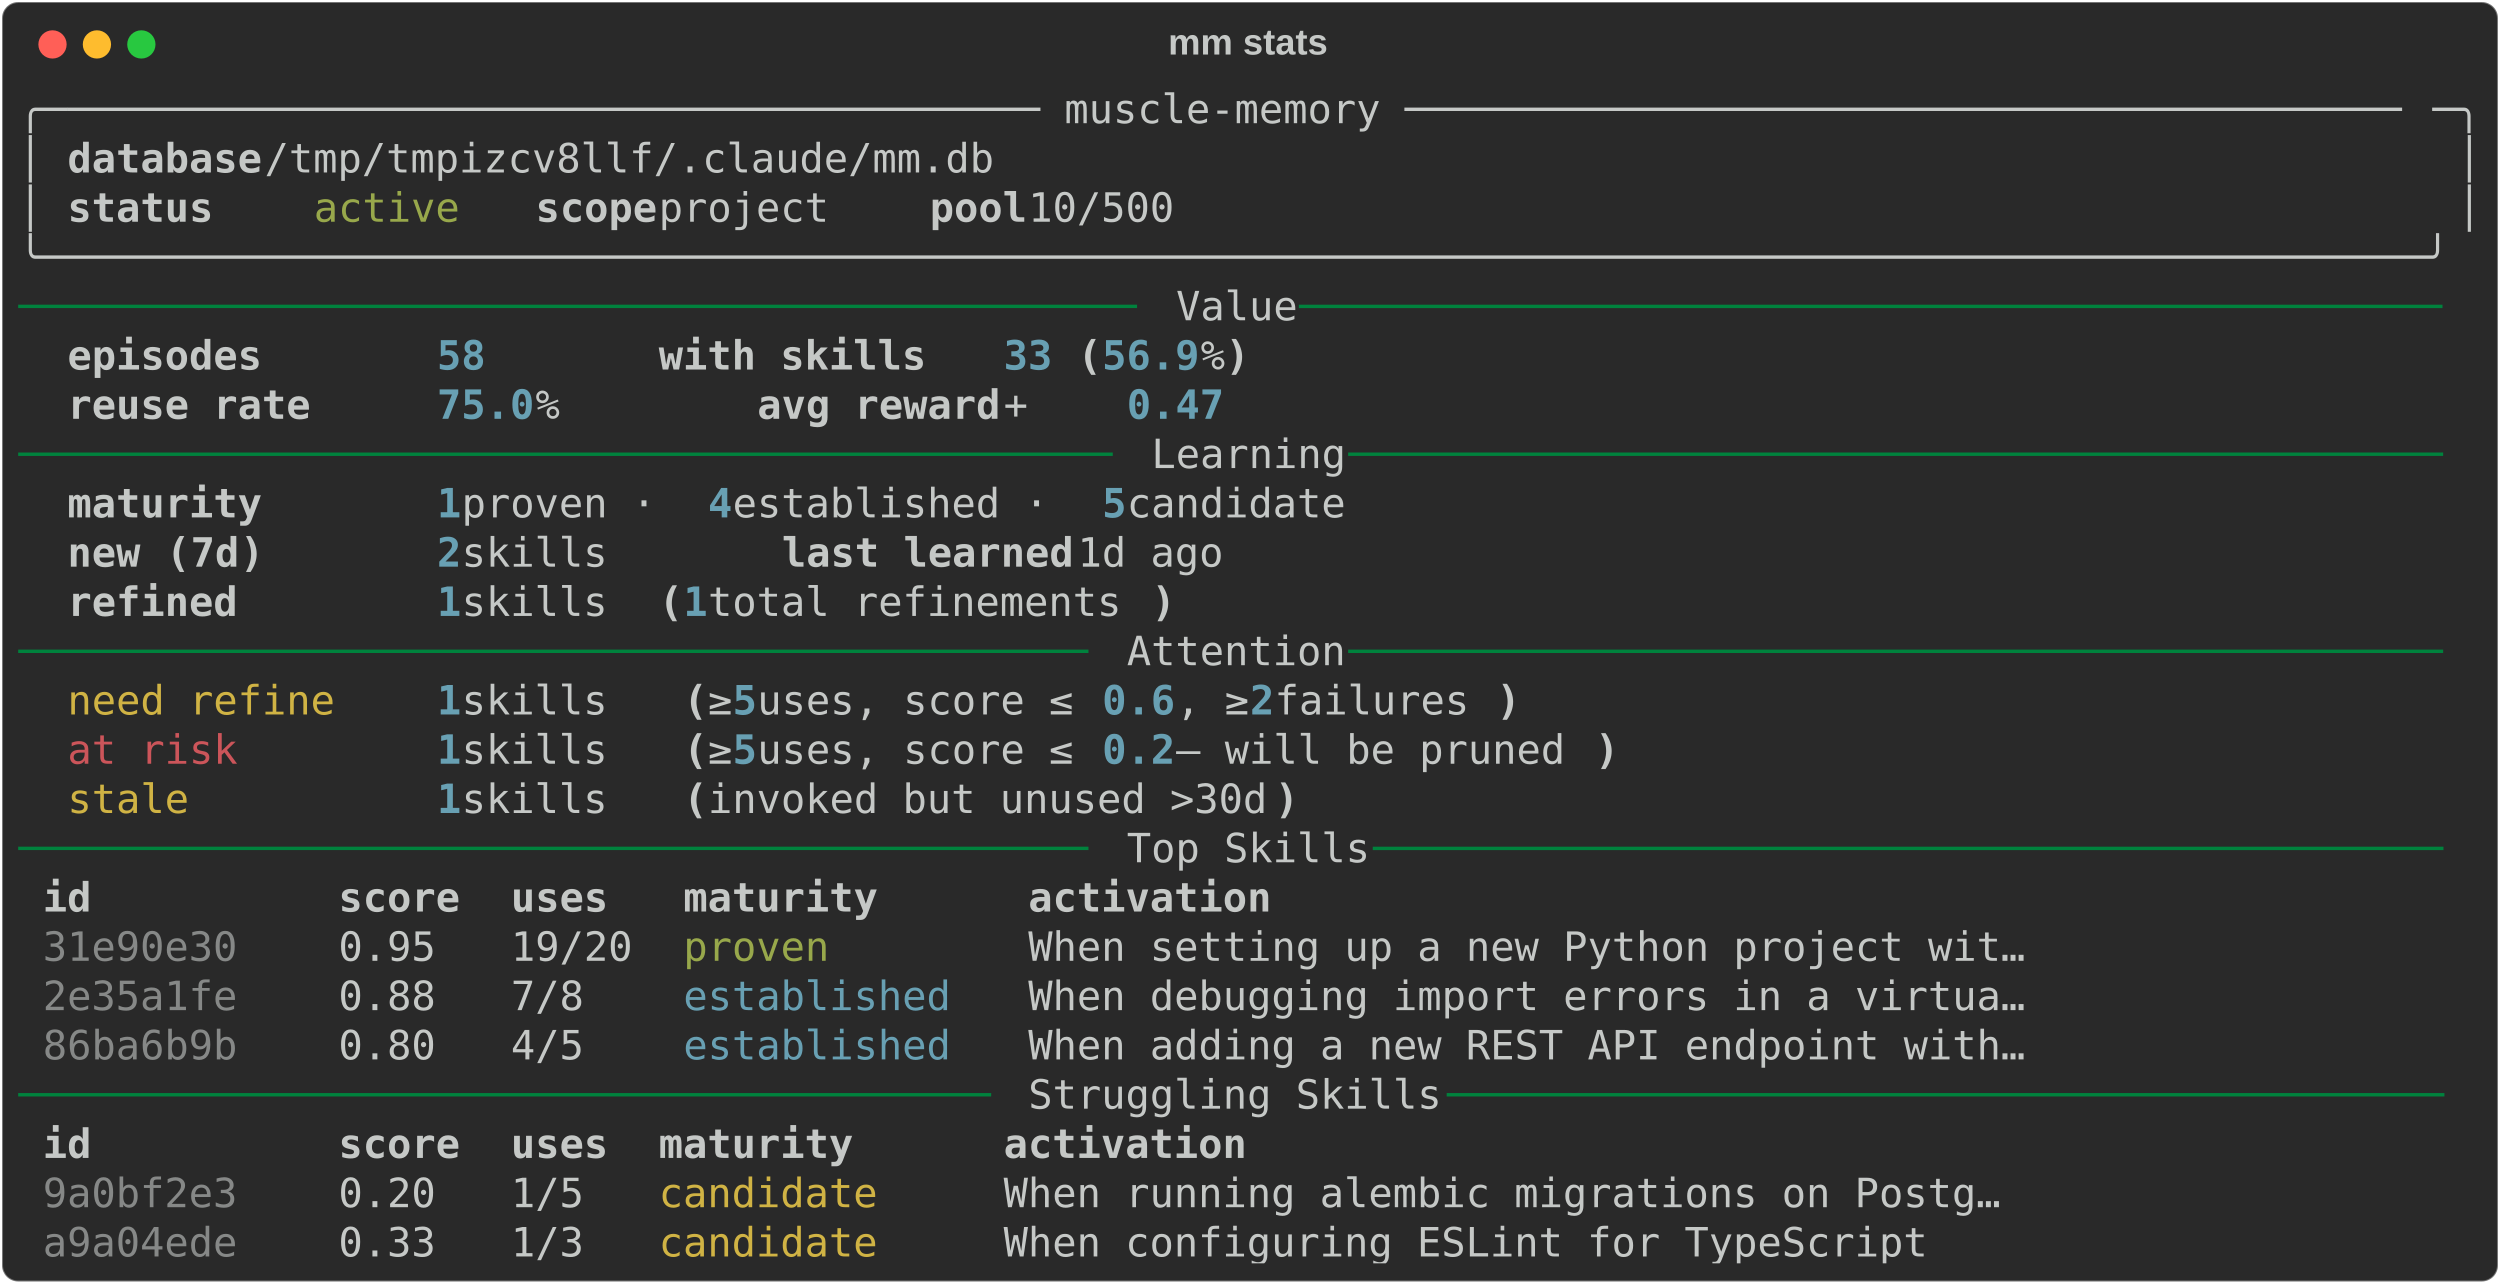
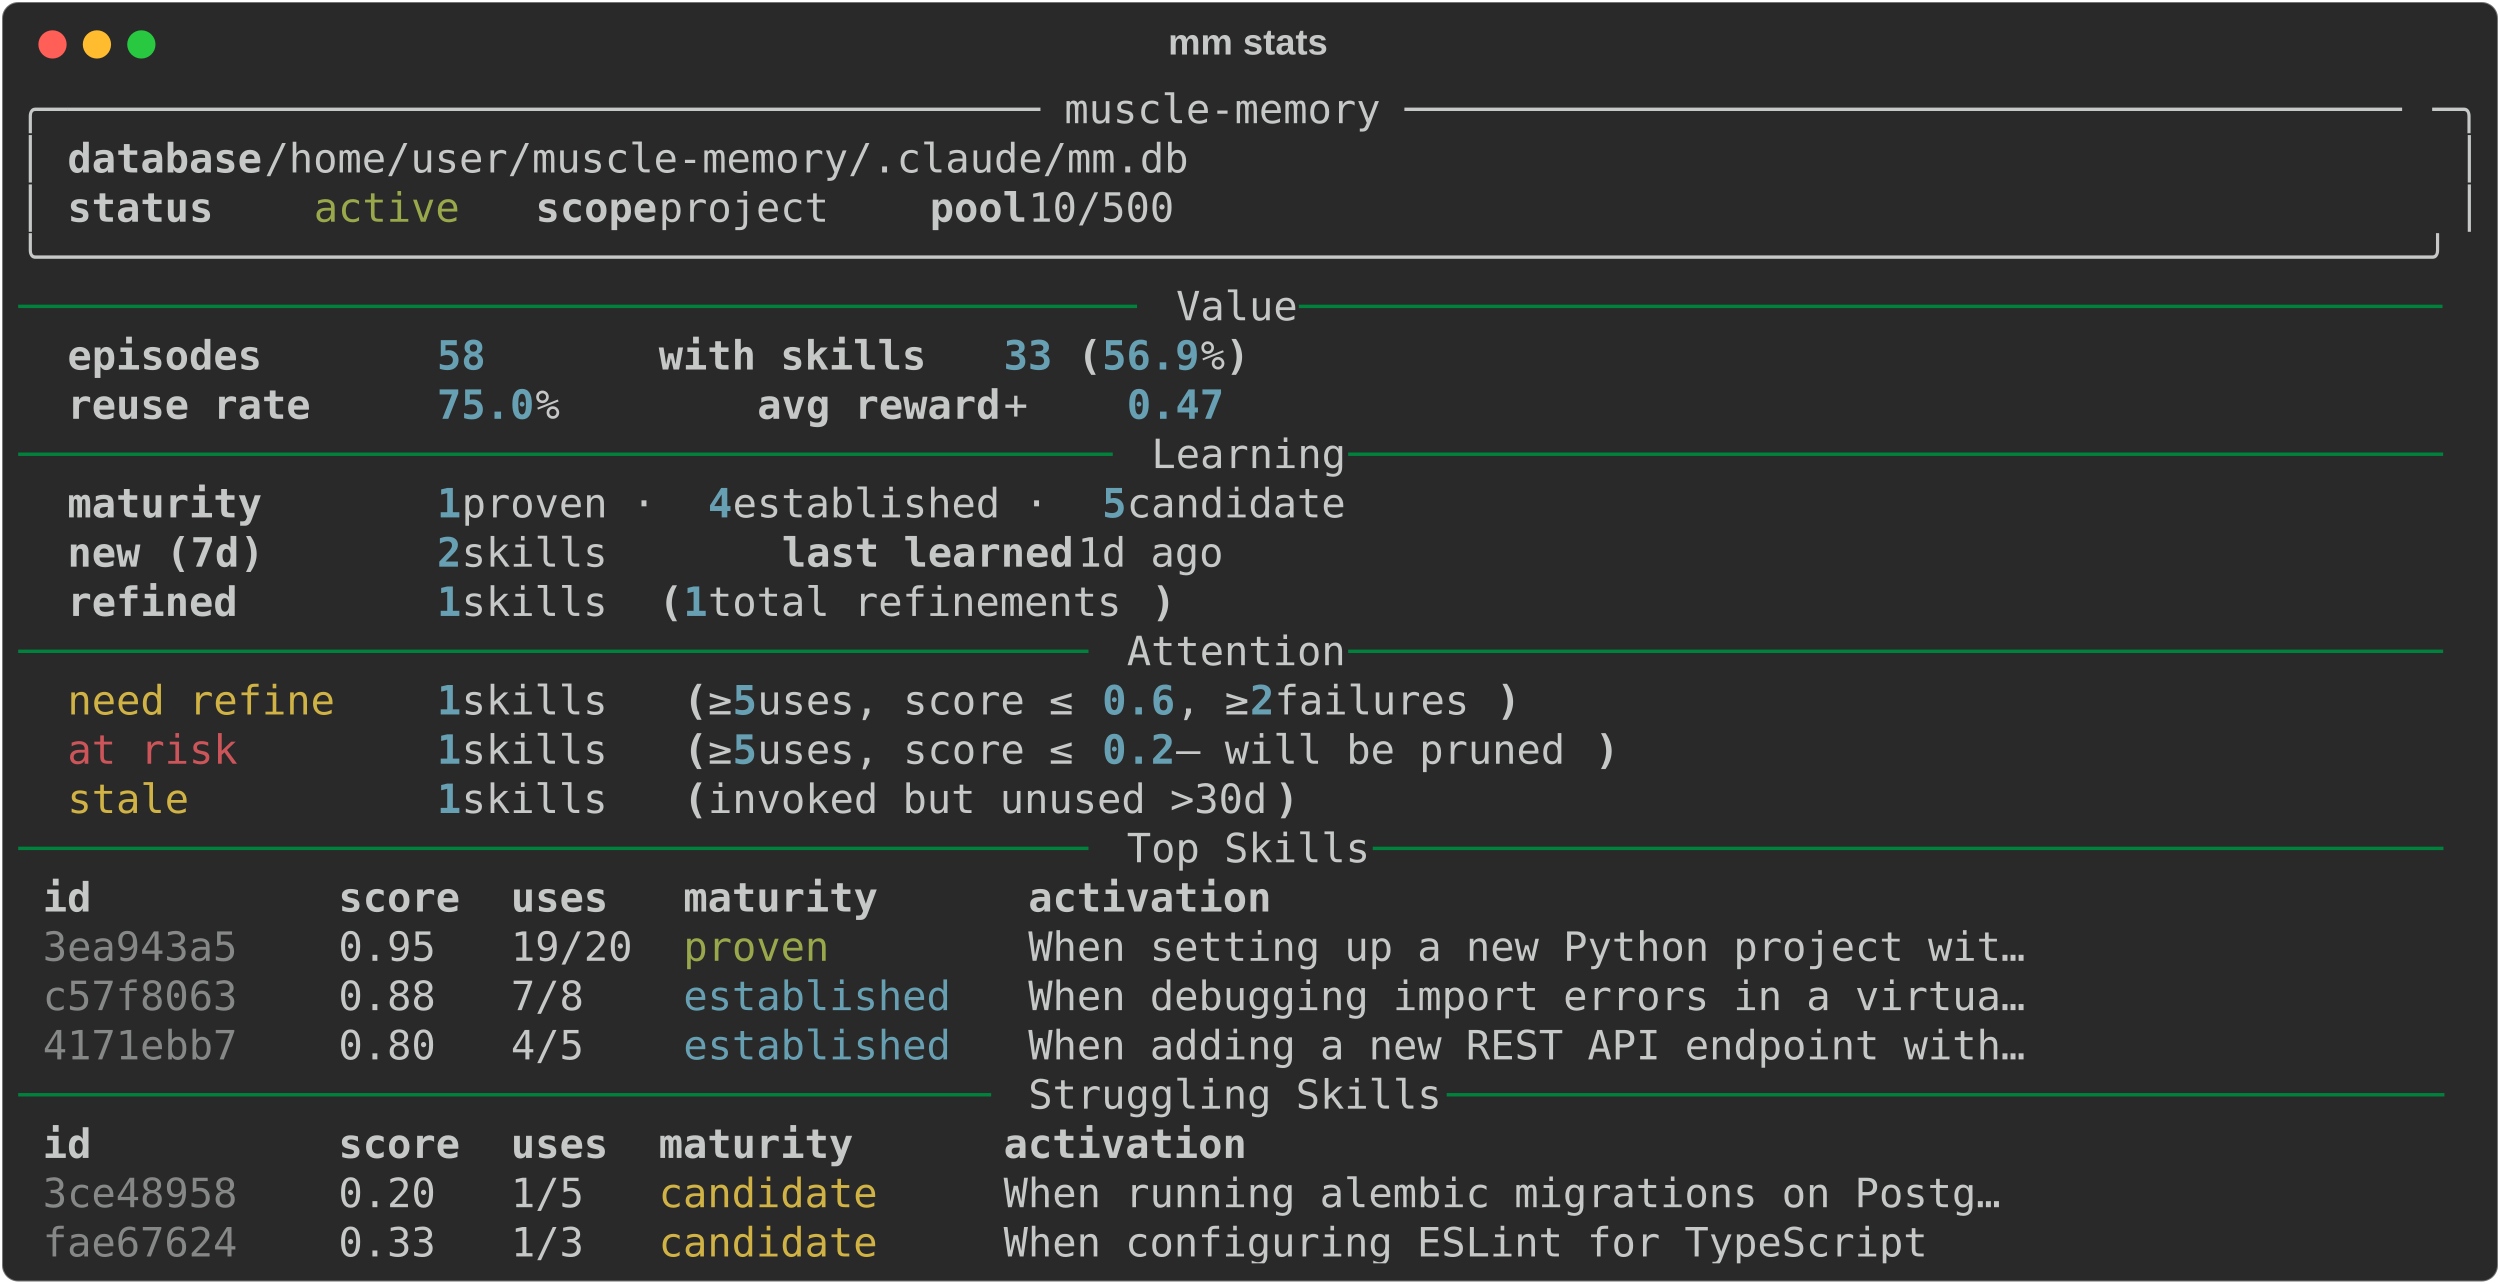
<svg xmlns="http://www.w3.org/2000/svg" class="rich-terminal" viewBox="0 0 1238 635.6">
  <style>

    @font-face {
        font-family: "Fira Code";
        src: local("FiraCode-Regular"),
                url("https://cdnjs.cloudflare.com/ajax/libs/firacode/6.2.0/woff2/FiraCode-Regular.woff2") format("woff2"),
                url("https://cdnjs.cloudflare.com/ajax/libs/firacode/6.2.0/woff/FiraCode-Regular.woff") format("woff");
        font-style: normal;
        font-weight: 400;
    }
    @font-face {
        font-family: "Fira Code";
        src: local("FiraCode-Bold"),
                url("https://cdnjs.cloudflare.com/ajax/libs/firacode/6.2.0/woff2/FiraCode-Bold.woff2") format("woff2"),
                url("https://cdnjs.cloudflare.com/ajax/libs/firacode/6.2.0/woff/FiraCode-Bold.woff") format("woff");
        font-style: bold;
        font-weight: 700;
    }

-     .terminal-245840978-matrix {
+     .terminal-151076197-matrix {
        font-family: Fira Code, monospace;
        font-size: 20px;
        line-height: 24.4px;
        font-variant-east-asian: full-width;
    }

-     .terminal-245840978-title {
+     .terminal-151076197-title {
        font-size: 18px;
        font-weight: bold;
        font-family: arial;
    }

-     .terminal-245840978-r1 { fill: #c5c8c6 }
- .terminal-245840978-r2 { fill: #c5c8c6;font-weight: bold }
- .terminal-245840978-r3 { fill: #98a84b }
- .terminal-245840978-r4 { fill: #00823d }
- .terminal-245840978-r5 { fill: #68a0b3;font-weight: bold }
- .terminal-245840978-r6 { fill: #d0b344 }
- .terminal-245840978-r7 { fill: #cc555a }
- .terminal-245840978-r8 { fill: #868887 }
- .terminal-245840978-r9 { fill: #68a0b3 }
+     .terminal-151076197-r1 { fill: #c5c8c6 }
+ .terminal-151076197-r2 { fill: #c5c8c6;font-weight: bold }
+ .terminal-151076197-r3 { fill: #98a84b }
+ .terminal-151076197-r4 { fill: #00823d }
+ .terminal-151076197-r5 { fill: #68a0b3;font-weight: bold }
+ .terminal-151076197-r6 { fill: #d0b344 }
+ .terminal-151076197-r7 { fill: #cc555a }
+ .terminal-151076197-r8 { fill: #868887 }
+ .terminal-151076197-r9 { fill: #68a0b3 }
    </style>
  <defs>
-     <clipPath id="terminal-245840978-clip-terminal">
+     <clipPath id="terminal-151076197-clip-terminal">
      <rect x="0" y="0" width="1219.0" height="584.6" />
    </clipPath>
-     <clipPath id="terminal-245840978-line-0">
+     <clipPath id="terminal-151076197-line-0">
      <rect x="0" y="1.5" width="1220" height="24.65" />
    </clipPath>
-     <clipPath id="terminal-245840978-line-1">
+     <clipPath id="terminal-151076197-line-1">
      <rect x="0" y="25.9" width="1220" height="24.65" />
    </clipPath>
-     <clipPath id="terminal-245840978-line-2">
+     <clipPath id="terminal-151076197-line-2">
      <rect x="0" y="50.3" width="1220" height="24.65" />
    </clipPath>
-     <clipPath id="terminal-245840978-line-3">
+     <clipPath id="terminal-151076197-line-3">
      <rect x="0" y="74.7" width="1220" height="24.65" />
    </clipPath>
-     <clipPath id="terminal-245840978-line-4">
+     <clipPath id="terminal-151076197-line-4">
      <rect x="0" y="99.1" width="1220" height="24.65" />
    </clipPath>
-     <clipPath id="terminal-245840978-line-5">
+     <clipPath id="terminal-151076197-line-5">
      <rect x="0" y="123.5" width="1220" height="24.65" />
    </clipPath>
-     <clipPath id="terminal-245840978-line-6">
+     <clipPath id="terminal-151076197-line-6">
      <rect x="0" y="147.9" width="1220" height="24.65" />
    </clipPath>
-     <clipPath id="terminal-245840978-line-7">
+     <clipPath id="terminal-151076197-line-7">
      <rect x="0" y="172.3" width="1220" height="24.65" />
    </clipPath>
-     <clipPath id="terminal-245840978-line-8">
+     <clipPath id="terminal-151076197-line-8">
      <rect x="0" y="196.7" width="1220" height="24.65" />
    </clipPath>
-     <clipPath id="terminal-245840978-line-9">
+     <clipPath id="terminal-151076197-line-9">
      <rect x="0" y="221.1" width="1220" height="24.65" />
    </clipPath>
-     <clipPath id="terminal-245840978-line-10">
+     <clipPath id="terminal-151076197-line-10">
      <rect x="0" y="245.5" width="1220" height="24.65" />
    </clipPath>
-     <clipPath id="terminal-245840978-line-11">
+     <clipPath id="terminal-151076197-line-11">
      <rect x="0" y="269.9" width="1220" height="24.65" />
    </clipPath>
-     <clipPath id="terminal-245840978-line-12">
+     <clipPath id="terminal-151076197-line-12">
      <rect x="0" y="294.3" width="1220" height="24.65" />
    </clipPath>
-     <clipPath id="terminal-245840978-line-13">
+     <clipPath id="terminal-151076197-line-13">
      <rect x="0" y="318.7" width="1220" height="24.65" />
    </clipPath>
-     <clipPath id="terminal-245840978-line-14">
+     <clipPath id="terminal-151076197-line-14">
      <rect x="0" y="343.1" width="1220" height="24.65" />
    </clipPath>
-     <clipPath id="terminal-245840978-line-15">
+     <clipPath id="terminal-151076197-line-15">
      <rect x="0" y="367.5" width="1220" height="24.65" />
    </clipPath>
-     <clipPath id="terminal-245840978-line-16">
+     <clipPath id="terminal-151076197-line-16">
      <rect x="0" y="391.9" width="1220" height="24.65" />
    </clipPath>
-     <clipPath id="terminal-245840978-line-17">
+     <clipPath id="terminal-151076197-line-17">
      <rect x="0" y="416.3" width="1220" height="24.65" />
    </clipPath>
-     <clipPath id="terminal-245840978-line-18">
+     <clipPath id="terminal-151076197-line-18">
      <rect x="0" y="440.7" width="1220" height="24.65" />
    </clipPath>
-     <clipPath id="terminal-245840978-line-19">
+     <clipPath id="terminal-151076197-line-19">
      <rect x="0" y="465.1" width="1220" height="24.65" />
    </clipPath>
-     <clipPath id="terminal-245840978-line-20">
+     <clipPath id="terminal-151076197-line-20">
      <rect x="0" y="489.5" width="1220" height="24.65" />
    </clipPath>
-     <clipPath id="terminal-245840978-line-21">
+     <clipPath id="terminal-151076197-line-21">
      <rect x="0" y="513.9" width="1220" height="24.65" />
    </clipPath>
-     <clipPath id="terminal-245840978-line-22">
+     <clipPath id="terminal-151076197-line-22">
      <rect x="0" y="538.3" width="1220" height="24.65" />
    </clipPath>
  </defs>
  <rect fill="#292929" stroke="rgba(255,255,255,0.35)" stroke-width="1" x="1" y="1" width="1236" height="633.6" rx="8" />
-   <text class="terminal-245840978-title" fill="#c5c8c6" text-anchor="middle" x="618" y="27">mm stats</text>
+   <text class="terminal-151076197-title" fill="#c5c8c6" text-anchor="middle" x="618" y="27">mm stats</text>
  <g transform="translate(26,22)">
    <circle cx="0" cy="0" r="7" fill="#ff5f57" />
    <circle cx="22" cy="0" r="7" fill="#febc2e" />
    <circle cx="44" cy="0" r="7" fill="#28c840" />
  </g>
-   <g transform="translate(9, 41)" clip-path="url(#terminal-245840978-clip-terminal)">
-     <g class="terminal-245840978-matrix">
-       <text class="terminal-245840978-r1" x="0" y="20" textLength="24.4" clip-path="url(#terminal-245840978-line-0)">╭─</text>
-       <text class="terminal-245840978-r1" x="24.4" y="20" textLength="1171.2" clip-path="url(#terminal-245840978-line-0)">──────────────────────────────────────── muscle-memory ─────────────────────────────────────────</text>
-       <text class="terminal-245840978-r1" x="1195.6" y="20" textLength="24.4" clip-path="url(#terminal-245840978-line-0)">─╮</text>
-       <text class="terminal-245840978-r1" x="1220" y="20" textLength="12.2" clip-path="url(#terminal-245840978-line-0)">
- </text>
-       <text class="terminal-245840978-r1" x="0" y="44.4" textLength="12.2" clip-path="url(#terminal-245840978-line-1)">│</text>
-       <text class="terminal-245840978-r2" x="24.4" y="44.4" textLength="97.6" clip-path="url(#terminal-245840978-line-1)">database</text>
-       <text class="terminal-245840978-r1" x="122" y="44.4" textLength="390.4" clip-path="url(#terminal-245840978-line-1)">  /tmp/tmpizcv8llf/.claude/mm.db</text>
-       <text class="terminal-245840978-r1" x="1207.8" y="44.4" textLength="12.2" clip-path="url(#terminal-245840978-line-1)">│</text>
-       <text class="terminal-245840978-r1" x="1220" y="44.4" textLength="12.2" clip-path="url(#terminal-245840978-line-1)">
- </text>
-       <text class="terminal-245840978-r1" x="0" y="68.8" textLength="12.2" clip-path="url(#terminal-245840978-line-2)">│</text>
-       <text class="terminal-245840978-r2" x="24.4" y="68.8" textLength="73.2" clip-path="url(#terminal-245840978-line-2)">status</text>
-       <text class="terminal-245840978-r3" x="146.4" y="68.8" textLength="73.2" clip-path="url(#terminal-245840978-line-2)">active</text>
-       <text class="terminal-245840978-r2" x="256.2" y="68.8" textLength="61" clip-path="url(#terminal-245840978-line-2)">scope</text>
-       <text class="terminal-245840978-r1" x="317.2" y="68.8" textLength="134.2" clip-path="url(#terminal-245840978-line-2)"> project   </text>
-       <text class="terminal-245840978-r2" x="451.4" y="68.8" textLength="48.8" clip-path="url(#terminal-245840978-line-2)">pool</text>
-       <text class="terminal-245840978-r1" x="500.2" y="68.8" textLength="85.4" clip-path="url(#terminal-245840978-line-2)"> 10/500</text>
-       <text class="terminal-245840978-r1" x="1207.8" y="68.8" textLength="12.2" clip-path="url(#terminal-245840978-line-2)">│</text>
-       <text class="terminal-245840978-r1" x="1220" y="68.8" textLength="12.2" clip-path="url(#terminal-245840978-line-2)">
- </text>
-       <text class="terminal-245840978-r1" x="0" y="93.2" textLength="1220" clip-path="url(#terminal-245840978-line-3)">╰──────────────────────────────────────────────────────────────────────────────────────────────────╯</text>
-       <text class="terminal-245840978-r1" x="1220" y="93.2" textLength="12.2" clip-path="url(#terminal-245840978-line-3)">
- </text>
-       <text class="terminal-245840978-r4" x="0" y="117.6" textLength="573.4" clip-path="url(#terminal-245840978-line-4)">────────────────────────────────────────────── </text>
-       <text class="terminal-245840978-r1" x="573.4" y="117.6" textLength="61" clip-path="url(#terminal-245840978-line-4)">Value</text>
-       <text class="terminal-245840978-r4" x="634.4" y="117.6" textLength="585.6" clip-path="url(#terminal-245840978-line-4)"> ───────────────────────────────────────────────</text>
-       <text class="terminal-245840978-r1" x="1220" y="117.6" textLength="12.2" clip-path="url(#terminal-245840978-line-4)">
- </text>
-       <text class="terminal-245840978-r2" x="24.4" y="142" textLength="97.6" clip-path="url(#terminal-245840978-line-5)">episodes</text>
-       <text class="terminal-245840978-r5" x="207.4" y="142" textLength="24.4" clip-path="url(#terminal-245840978-line-5)">58</text>
-       <text class="terminal-245840978-r2" x="317.2" y="142" textLength="134.2" clip-path="url(#terminal-245840978-line-5)">with skills</text>
-       <text class="terminal-245840978-r5" x="488" y="142" textLength="24.4" clip-path="url(#terminal-245840978-line-5)">33</text>
-       <text class="terminal-245840978-r2" x="524.6" y="142" textLength="12.2" clip-path="url(#terminal-245840978-line-5)">(</text>
-       <text class="terminal-245840978-r5" x="536.8" y="142" textLength="48.8" clip-path="url(#terminal-245840978-line-5)">56.9</text>
-       <text class="terminal-245840978-r1" x="585.6" y="142" textLength="12.2" clip-path="url(#terminal-245840978-line-5)">%</text>
-       <text class="terminal-245840978-r2" x="597.8" y="142" textLength="12.2" clip-path="url(#terminal-245840978-line-5)">)</text>
-       <text class="terminal-245840978-r1" x="1220" y="142" textLength="12.2" clip-path="url(#terminal-245840978-line-5)">
- </text>
-       <text class="terminal-245840978-r2" x="24.4" y="166.4" textLength="122" clip-path="url(#terminal-245840978-line-6)">reuse rate</text>
-       <text class="terminal-245840978-r5" x="207.4" y="166.4" textLength="48.8" clip-path="url(#terminal-245840978-line-6)">75.0</text>
-       <text class="terminal-245840978-r1" x="256.2" y="166.4" textLength="109.8" clip-path="url(#terminal-245840978-line-6)">%        </text>
-       <text class="terminal-245840978-r2" x="366" y="166.4" textLength="122" clip-path="url(#terminal-245840978-line-6)">avg reward</text>
-       <text class="terminal-245840978-r1" x="488" y="166.4" textLength="61" clip-path="url(#terminal-245840978-line-6)">    +</text>
-       <text class="terminal-245840978-r5" x="549" y="166.4" textLength="48.8" clip-path="url(#terminal-245840978-line-6)">0.47</text>
-       <text class="terminal-245840978-r1" x="1220" y="166.4" textLength="12.2" clip-path="url(#terminal-245840978-line-6)">
- </text>
-       <text class="terminal-245840978-r4" x="0" y="190.8" textLength="561.2" clip-path="url(#terminal-245840978-line-7)">───────────────────────────────────────────── </text>
-       <text class="terminal-245840978-r1" x="561.2" y="190.8" textLength="97.6" clip-path="url(#terminal-245840978-line-7)">Learning</text>
-       <text class="terminal-245840978-r4" x="658.8" y="190.8" textLength="561.2" clip-path="url(#terminal-245840978-line-7)"> ─────────────────────────────────────────────</text>
-       <text class="terminal-245840978-r1" x="1220" y="190.8" textLength="12.2" clip-path="url(#terminal-245840978-line-7)">
- </text>
-       <text class="terminal-245840978-r2" x="24.4" y="215.2" textLength="97.6" clip-path="url(#terminal-245840978-line-8)">maturity</text>
-       <text class="terminal-245840978-r5" x="207.4" y="215.2" textLength="12.2" clip-path="url(#terminal-245840978-line-8)">1</text>
-       <text class="terminal-245840978-r1" x="219.6" y="215.2" textLength="122" clip-path="url(#terminal-245840978-line-8)"> proven · </text>
-       <text class="terminal-245840978-r5" x="341.6" y="215.2" textLength="12.2" clip-path="url(#terminal-245840978-line-8)">4</text>
-       <text class="terminal-245840978-r1" x="353.8" y="215.2" textLength="183" clip-path="url(#terminal-245840978-line-8)"> established · </text>
-       <text class="terminal-245840978-r5" x="536.8" y="215.2" textLength="12.2" clip-path="url(#terminal-245840978-line-8)">5</text>
-       <text class="terminal-245840978-r1" x="549" y="215.2" textLength="122" clip-path="url(#terminal-245840978-line-8)"> candidate</text>
-       <text class="terminal-245840978-r1" x="1220" y="215.2" textLength="12.2" clip-path="url(#terminal-245840978-line-8)">
- </text>
-       <text class="terminal-245840978-r2" x="24.4" y="239.6" textLength="48.8" clip-path="url(#terminal-245840978-line-9)">new </text>
-       <text class="terminal-245840978-r2" x="73.2" y="239.6" textLength="12.2" clip-path="url(#terminal-245840978-line-9)">(</text>
-       <text class="terminal-245840978-r2" x="85.4" y="239.6" textLength="24.4" clip-path="url(#terminal-245840978-line-9)">7d</text>
-       <text class="terminal-245840978-r2" x="109.8" y="239.6" textLength="12.2" clip-path="url(#terminal-245840978-line-9)">)</text>
-       <text class="terminal-245840978-r5" x="207.4" y="239.6" textLength="12.2" clip-path="url(#terminal-245840978-line-9)">2</text>
-       <text class="terminal-245840978-r1" x="219.6" y="239.6" textLength="158.6" clip-path="url(#terminal-245840978-line-9)"> skills      </text>
-       <text class="terminal-245840978-r2" x="378.2" y="239.6" textLength="146.4" clip-path="url(#terminal-245840978-line-9)">last learned</text>
-       <text class="terminal-245840978-r1" x="524.6" y="239.6" textLength="97.6" clip-path="url(#terminal-245840978-line-9)">  1d ago</text>
-       <text class="terminal-245840978-r1" x="1220" y="239.6" textLength="12.2" clip-path="url(#terminal-245840978-line-9)">
- </text>
-       <text class="terminal-245840978-r2" x="24.4" y="264" textLength="85.4" clip-path="url(#terminal-245840978-line-10)">refined</text>
-       <text class="terminal-245840978-r5" x="207.4" y="264" textLength="12.2" clip-path="url(#terminal-245840978-line-10)">1</text>
-       <text class="terminal-245840978-r1" x="219.6" y="264" textLength="97.6" clip-path="url(#terminal-245840978-line-10)"> skills </text>
-       <text class="terminal-245840978-r2" x="317.2" y="264" textLength="12.2" clip-path="url(#terminal-245840978-line-10)">(</text>
-       <text class="terminal-245840978-r5" x="329.4" y="264" textLength="12.2" clip-path="url(#terminal-245840978-line-10)">1</text>
-       <text class="terminal-245840978-r1" x="341.6" y="264" textLength="219.6" clip-path="url(#terminal-245840978-line-10)"> total refinements</text>
-       <text class="terminal-245840978-r2" x="561.2" y="264" textLength="12.2" clip-path="url(#terminal-245840978-line-10)">)</text>
-       <text class="terminal-245840978-r1" x="1220" y="264" textLength="12.2" clip-path="url(#terminal-245840978-line-10)">
- </text>
-       <text class="terminal-245840978-r4" x="0" y="288.4" textLength="549" clip-path="url(#terminal-245840978-line-11)">──────────────────────────────────────────── </text>
-       <text class="terminal-245840978-r1" x="549" y="288.4" textLength="109.8" clip-path="url(#terminal-245840978-line-11)">Attention</text>
-       <text class="terminal-245840978-r4" x="658.8" y="288.4" textLength="561.2" clip-path="url(#terminal-245840978-line-11)"> ─────────────────────────────────────────────</text>
-       <text class="terminal-245840978-r1" x="1220" y="288.4" textLength="12.2" clip-path="url(#terminal-245840978-line-11)">
- </text>
-       <text class="terminal-245840978-r6" x="24.4" y="312.8" textLength="134.2" clip-path="url(#terminal-245840978-line-12)">need refine</text>
-       <text class="terminal-245840978-r5" x="207.4" y="312.8" textLength="12.2" clip-path="url(#terminal-245840978-line-12)">1</text>
-       <text class="terminal-245840978-r1" x="219.6" y="312.8" textLength="109.8" clip-path="url(#terminal-245840978-line-12)"> skills  </text>
-       <text class="terminal-245840978-r2" x="329.4" y="312.8" textLength="12.2" clip-path="url(#terminal-245840978-line-12)">(</text>
-       <text class="terminal-245840978-r1" x="341.6" y="312.8" textLength="12.2" clip-path="url(#terminal-245840978-line-12)">≥</text>
-       <text class="terminal-245840978-r5" x="353.8" y="312.8" textLength="12.2" clip-path="url(#terminal-245840978-line-12)">5</text>
-       <text class="terminal-245840978-r1" x="366" y="312.8" textLength="170.8" clip-path="url(#terminal-245840978-line-12)"> uses, score ≤</text>
-       <text class="terminal-245840978-r5" x="536.8" y="312.8" textLength="36.6" clip-path="url(#terminal-245840978-line-12)">0.6</text>
-       <text class="terminal-245840978-r1" x="573.4" y="312.8" textLength="36.6" clip-path="url(#terminal-245840978-line-12)">, ≥</text>
-       <text class="terminal-245840978-r5" x="610" y="312.8" textLength="12.2" clip-path="url(#terminal-245840978-line-12)">2</text>
-       <text class="terminal-245840978-r1" x="622.2" y="312.8" textLength="109.8" clip-path="url(#terminal-245840978-line-12)"> failures</text>
-       <text class="terminal-245840978-r2" x="732" y="312.8" textLength="12.2" clip-path="url(#terminal-245840978-line-12)">)</text>
-       <text class="terminal-245840978-r1" x="1220" y="312.8" textLength="12.2" clip-path="url(#terminal-245840978-line-12)">
- </text>
-       <text class="terminal-245840978-r7" x="24.4" y="337.2" textLength="85.4" clip-path="url(#terminal-245840978-line-13)">at risk</text>
-       <text class="terminal-245840978-r5" x="207.4" y="337.2" textLength="12.2" clip-path="url(#terminal-245840978-line-13)">1</text>
-       <text class="terminal-245840978-r1" x="219.6" y="337.2" textLength="109.8" clip-path="url(#terminal-245840978-line-13)"> skills  </text>
-       <text class="terminal-245840978-r2" x="329.4" y="337.2" textLength="12.2" clip-path="url(#terminal-245840978-line-13)">(</text>
-       <text class="terminal-245840978-r1" x="341.6" y="337.2" textLength="12.2" clip-path="url(#terminal-245840978-line-13)">≥</text>
-       <text class="terminal-245840978-r5" x="353.8" y="337.2" textLength="12.2" clip-path="url(#terminal-245840978-line-13)">5</text>
-       <text class="terminal-245840978-r1" x="366" y="337.2" textLength="170.8" clip-path="url(#terminal-245840978-line-13)"> uses, score ≤</text>
-       <text class="terminal-245840978-r5" x="536.8" y="337.2" textLength="36.6" clip-path="url(#terminal-245840978-line-13)">0.2</text>
-       <text class="terminal-245840978-r1" x="573.4" y="337.2" textLength="207.4" clip-path="url(#terminal-245840978-line-13)"> — will be pruned</text>
-       <text class="terminal-245840978-r2" x="780.8" y="337.2" textLength="12.2" clip-path="url(#terminal-245840978-line-13)">)</text>
-       <text class="terminal-245840978-r1" x="1220" y="337.2" textLength="12.2" clip-path="url(#terminal-245840978-line-13)">
- </text>
-       <text class="terminal-245840978-r6" x="24.4" y="361.6" textLength="61" clip-path="url(#terminal-245840978-line-14)">stale</text>
-       <text class="terminal-245840978-r5" x="207.4" y="361.6" textLength="12.2" clip-path="url(#terminal-245840978-line-14)">1</text>
-       <text class="terminal-245840978-r1" x="219.6" y="361.6" textLength="109.8" clip-path="url(#terminal-245840978-line-14)"> skills  </text>
-       <text class="terminal-245840978-r2" x="329.4" y="361.6" textLength="12.2" clip-path="url(#terminal-245840978-line-14)">(</text>
-       <text class="terminal-245840978-r1" x="341.6" y="361.6" textLength="280.6" clip-path="url(#terminal-245840978-line-14)">invoked but unused &gt;30d</text>
-       <text class="terminal-245840978-r2" x="622.2" y="361.6" textLength="12.2" clip-path="url(#terminal-245840978-line-14)">)</text>
-       <text class="terminal-245840978-r1" x="1220" y="361.6" textLength="12.2" clip-path="url(#terminal-245840978-line-14)">
- </text>
-       <text class="terminal-245840978-r4" x="0" y="386" textLength="549" clip-path="url(#terminal-245840978-line-15)">──────────────────────────────────────────── </text>
-       <text class="terminal-245840978-r1" x="549" y="386" textLength="122" clip-path="url(#terminal-245840978-line-15)">Top Skills</text>
-       <text class="terminal-245840978-r4" x="671" y="386" textLength="549" clip-path="url(#terminal-245840978-line-15)"> ────────────────────────────────────────────</text>
-       <text class="terminal-245840978-r1" x="1220" y="386" textLength="12.2" clip-path="url(#terminal-245840978-line-15)">
- </text>
-       <text class="terminal-245840978-r2" x="12.2" y="410.4" textLength="122" clip-path="url(#terminal-245840978-line-16)">id        </text>
-       <text class="terminal-245840978-r2" x="158.6" y="410.4" textLength="61" clip-path="url(#terminal-245840978-line-16)">score</text>
-       <text class="terminal-245840978-r2" x="244" y="410.4" textLength="61" clip-path="url(#terminal-245840978-line-16)"> uses</text>
-       <text class="terminal-245840978-r2" x="329.4" y="410.4" textLength="146.4" clip-path="url(#terminal-245840978-line-16)">maturity    </text>
-       <text class="terminal-245840978-r2" x="500.2" y="410.4" textLength="500.2" clip-path="url(#terminal-245840978-line-16)">activation                               </text>
-       <text class="terminal-245840978-r1" x="1220" y="410.4" textLength="12.2" clip-path="url(#terminal-245840978-line-16)">
- </text>
-       <text class="terminal-245840978-r8" x="12.2" y="434.8" textLength="122" clip-path="url(#terminal-245840978-line-17)">31e90e30  </text>
-       <text class="terminal-245840978-r1" x="158.6" y="434.8" textLength="61" clip-path="url(#terminal-245840978-line-17)"> 0.95</text>
-       <text class="terminal-245840978-r1" x="244" y="434.8" textLength="61" clip-path="url(#terminal-245840978-line-17)">19/20</text>
-       <text class="terminal-245840978-r3" x="329.4" y="434.8" textLength="73.2" clip-path="url(#terminal-245840978-line-17)">proven</text>
-       <text class="terminal-245840978-r1" x="500.2" y="434.8" textLength="500.2" clip-path="url(#terminal-245840978-line-17)">When setting up a new Python project wit…</text>
-       <text class="terminal-245840978-r1" x="1220" y="434.8" textLength="12.2" clip-path="url(#terminal-245840978-line-17)">
- </text>
-       <text class="terminal-245840978-r8" x="12.2" y="459.2" textLength="122" clip-path="url(#terminal-245840978-line-18)">2e35a1fe  </text>
-       <text class="terminal-245840978-r1" x="158.6" y="459.2" textLength="61" clip-path="url(#terminal-245840978-line-18)"> 0.88</text>
-       <text class="terminal-245840978-r1" x="244" y="459.2" textLength="61" clip-path="url(#terminal-245840978-line-18)">  7/8</text>
-       <text class="terminal-245840978-r9" x="329.4" y="459.2" textLength="134.2" clip-path="url(#terminal-245840978-line-18)">established</text>
-       <text class="terminal-245840978-r1" x="500.2" y="459.2" textLength="500.2" clip-path="url(#terminal-245840978-line-18)">When debugging import errors in a virtua…</text>
-       <text class="terminal-245840978-r1" x="1220" y="459.2" textLength="12.2" clip-path="url(#terminal-245840978-line-18)">
- </text>
-       <text class="terminal-245840978-r8" x="12.2" y="483.6" textLength="122" clip-path="url(#terminal-245840978-line-19)">86ba6b9b  </text>
-       <text class="terminal-245840978-r1" x="158.6" y="483.6" textLength="61" clip-path="url(#terminal-245840978-line-19)"> 0.80</text>
-       <text class="terminal-245840978-r1" x="244" y="483.6" textLength="61" clip-path="url(#terminal-245840978-line-19)">  4/5</text>
-       <text class="terminal-245840978-r9" x="329.4" y="483.6" textLength="134.2" clip-path="url(#terminal-245840978-line-19)">established</text>
-       <text class="terminal-245840978-r1" x="500.2" y="483.6" textLength="500.2" clip-path="url(#terminal-245840978-line-19)">When adding a new REST API endpoint with…</text>
-       <text class="terminal-245840978-r1" x="1220" y="483.6" textLength="12.2" clip-path="url(#terminal-245840978-line-19)">
- </text>
-       <text class="terminal-245840978-r4" x="0" y="508" textLength="500.2" clip-path="url(#terminal-245840978-line-20)">──────────────────────────────────────── </text>
-       <text class="terminal-245840978-r1" x="500.2" y="508" textLength="207.4" clip-path="url(#terminal-245840978-line-20)">Struggling Skills</text>
-       <text class="terminal-245840978-r4" x="707.6" y="508" textLength="512.4" clip-path="url(#terminal-245840978-line-20)"> ─────────────────────────────────────────</text>
-       <text class="terminal-245840978-r1" x="1220" y="508" textLength="12.2" clip-path="url(#terminal-245840978-line-20)">
- </text>
-       <text class="terminal-245840978-r2" x="12.2" y="532.4" textLength="122" clip-path="url(#terminal-245840978-line-21)">id        </text>
-       <text class="terminal-245840978-r2" x="158.6" y="532.4" textLength="61" clip-path="url(#terminal-245840978-line-21)">score</text>
-       <text class="terminal-245840978-r2" x="244" y="532.4" textLength="48.8" clip-path="url(#terminal-245840978-line-21)">uses</text>
-       <text class="terminal-245840978-r2" x="317.2" y="532.4" textLength="146.4" clip-path="url(#terminal-245840978-line-21)">maturity    </text>
-       <text class="terminal-245840978-r2" x="488" y="532.4" textLength="500.2" clip-path="url(#terminal-245840978-line-21)">activation                               </text>
-       <text class="terminal-245840978-r1" x="1220" y="532.4" textLength="12.2" clip-path="url(#terminal-245840978-line-21)">
- </text>
-       <text class="terminal-245840978-r8" x="12.2" y="556.8" textLength="122" clip-path="url(#terminal-245840978-line-22)">9a0bf2e3  </text>
-       <text class="terminal-245840978-r1" x="158.6" y="556.8" textLength="61" clip-path="url(#terminal-245840978-line-22)"> 0.20</text>
-       <text class="terminal-245840978-r1" x="244" y="556.8" textLength="48.8" clip-path="url(#terminal-245840978-line-22)"> 1/5</text>
-       <text class="terminal-245840978-r6" x="317.2" y="556.8" textLength="109.8" clip-path="url(#terminal-245840978-line-22)">candidate</text>
-       <text class="terminal-245840978-r1" x="488" y="556.8" textLength="500.2" clip-path="url(#terminal-245840978-line-22)">When running alembic migrations on Postg…</text>
-       <text class="terminal-245840978-r1" x="1220" y="556.8" textLength="12.2" clip-path="url(#terminal-245840978-line-22)">
- </text>
-       <text class="terminal-245840978-r8" x="12.2" y="581.2" textLength="122" clip-path="url(#terminal-245840978-line-23)">a9a04ede  </text>
-       <text class="terminal-245840978-r1" x="158.6" y="581.2" textLength="61" clip-path="url(#terminal-245840978-line-23)"> 0.33</text>
-       <text class="terminal-245840978-r1" x="244" y="581.2" textLength="48.8" clip-path="url(#terminal-245840978-line-23)"> 1/3</text>
-       <text class="terminal-245840978-r6" x="317.2" y="581.2" textLength="109.8" clip-path="url(#terminal-245840978-line-23)">candidate</text>
-       <text class="terminal-245840978-r1" x="488" y="581.2" textLength="500.2" clip-path="url(#terminal-245840978-line-23)">When configuring ESLint for TypeScript   </text>
-       <text class="terminal-245840978-r1" x="1220" y="581.2" textLength="12.2" clip-path="url(#terminal-245840978-line-23)">
+   <g transform="translate(9, 41)" clip-path="url(#terminal-151076197-clip-terminal)">
+     <g class="terminal-151076197-matrix">
+       <text class="terminal-151076197-r1" x="0" y="20" textLength="24.4" clip-path="url(#terminal-151076197-line-0)">╭─</text>
+       <text class="terminal-151076197-r1" x="24.4" y="20" textLength="1171.2" clip-path="url(#terminal-151076197-line-0)">──────────────────────────────────────── muscle-memory ─────────────────────────────────────────</text>
+       <text class="terminal-151076197-r1" x="1195.6" y="20" textLength="24.4" clip-path="url(#terminal-151076197-line-0)">─╮</text>
+       <text class="terminal-151076197-r1" x="1220" y="20" textLength="12.2" clip-path="url(#terminal-151076197-line-0)">
+ </text>
+       <text class="terminal-151076197-r1" x="0" y="44.4" textLength="12.2" clip-path="url(#terminal-151076197-line-1)">│</text>
+       <text class="terminal-151076197-r2" x="24.4" y="44.4" textLength="97.6" clip-path="url(#terminal-151076197-line-1)">database</text>
+       <text class="terminal-151076197-r1" x="122" y="44.4" textLength="488" clip-path="url(#terminal-151076197-line-1)">  /home/user/muscle-memory/.claude/mm.db</text>
+       <text class="terminal-151076197-r1" x="1207.8" y="44.4" textLength="12.2" clip-path="url(#terminal-151076197-line-1)">│</text>
+       <text class="terminal-151076197-r1" x="1220" y="44.4" textLength="12.2" clip-path="url(#terminal-151076197-line-1)">
+ </text>
+       <text class="terminal-151076197-r1" x="0" y="68.8" textLength="12.2" clip-path="url(#terminal-151076197-line-2)">│</text>
+       <text class="terminal-151076197-r2" x="24.4" y="68.8" textLength="73.2" clip-path="url(#terminal-151076197-line-2)">status</text>
+       <text class="terminal-151076197-r3" x="146.4" y="68.8" textLength="73.2" clip-path="url(#terminal-151076197-line-2)">active</text>
+       <text class="terminal-151076197-r2" x="256.2" y="68.8" textLength="61" clip-path="url(#terminal-151076197-line-2)">scope</text>
+       <text class="terminal-151076197-r1" x="317.2" y="68.8" textLength="134.2" clip-path="url(#terminal-151076197-line-2)"> project   </text>
+       <text class="terminal-151076197-r2" x="451.4" y="68.8" textLength="48.8" clip-path="url(#terminal-151076197-line-2)">pool</text>
+       <text class="terminal-151076197-r1" x="500.2" y="68.8" textLength="85.4" clip-path="url(#terminal-151076197-line-2)"> 10/500</text>
+       <text class="terminal-151076197-r1" x="1207.8" y="68.8" textLength="12.2" clip-path="url(#terminal-151076197-line-2)">│</text>
+       <text class="terminal-151076197-r1" x="1220" y="68.8" textLength="12.2" clip-path="url(#terminal-151076197-line-2)">
+ </text>
+       <text class="terminal-151076197-r1" x="0" y="93.2" textLength="1220" clip-path="url(#terminal-151076197-line-3)">╰──────────────────────────────────────────────────────────────────────────────────────────────────╯</text>
+       <text class="terminal-151076197-r1" x="1220" y="93.2" textLength="12.2" clip-path="url(#terminal-151076197-line-3)">
+ </text>
+       <text class="terminal-151076197-r4" x="0" y="117.6" textLength="573.4" clip-path="url(#terminal-151076197-line-4)">────────────────────────────────────────────── </text>
+       <text class="terminal-151076197-r1" x="573.4" y="117.6" textLength="61" clip-path="url(#terminal-151076197-line-4)">Value</text>
+       <text class="terminal-151076197-r4" x="634.4" y="117.6" textLength="585.6" clip-path="url(#terminal-151076197-line-4)"> ───────────────────────────────────────────────</text>
+       <text class="terminal-151076197-r1" x="1220" y="117.6" textLength="12.2" clip-path="url(#terminal-151076197-line-4)">
+ </text>
+       <text class="terminal-151076197-r2" x="24.4" y="142" textLength="97.6" clip-path="url(#terminal-151076197-line-5)">episodes</text>
+       <text class="terminal-151076197-r5" x="207.4" y="142" textLength="24.4" clip-path="url(#terminal-151076197-line-5)">58</text>
+       <text class="terminal-151076197-r2" x="317.2" y="142" textLength="134.2" clip-path="url(#terminal-151076197-line-5)">with skills</text>
+       <text class="terminal-151076197-r5" x="488" y="142" textLength="24.4" clip-path="url(#terminal-151076197-line-5)">33</text>
+       <text class="terminal-151076197-r2" x="524.6" y="142" textLength="12.2" clip-path="url(#terminal-151076197-line-5)">(</text>
+       <text class="terminal-151076197-r5" x="536.8" y="142" textLength="48.8" clip-path="url(#terminal-151076197-line-5)">56.9</text>
+       <text class="terminal-151076197-r1" x="585.6" y="142" textLength="12.2" clip-path="url(#terminal-151076197-line-5)">%</text>
+       <text class="terminal-151076197-r2" x="597.8" y="142" textLength="12.2" clip-path="url(#terminal-151076197-line-5)">)</text>
+       <text class="terminal-151076197-r1" x="1220" y="142" textLength="12.2" clip-path="url(#terminal-151076197-line-5)">
+ </text>
+       <text class="terminal-151076197-r2" x="24.4" y="166.4" textLength="122" clip-path="url(#terminal-151076197-line-6)">reuse rate</text>
+       <text class="terminal-151076197-r5" x="207.4" y="166.4" textLength="48.8" clip-path="url(#terminal-151076197-line-6)">75.0</text>
+       <text class="terminal-151076197-r1" x="256.2" y="166.4" textLength="109.8" clip-path="url(#terminal-151076197-line-6)">%        </text>
+       <text class="terminal-151076197-r2" x="366" y="166.4" textLength="122" clip-path="url(#terminal-151076197-line-6)">avg reward</text>
+       <text class="terminal-151076197-r1" x="488" y="166.4" textLength="61" clip-path="url(#terminal-151076197-line-6)">    +</text>
+       <text class="terminal-151076197-r5" x="549" y="166.4" textLength="48.8" clip-path="url(#terminal-151076197-line-6)">0.47</text>
+       <text class="terminal-151076197-r1" x="1220" y="166.4" textLength="12.2" clip-path="url(#terminal-151076197-line-6)">
+ </text>
+       <text class="terminal-151076197-r4" x="0" y="190.8" textLength="561.2" clip-path="url(#terminal-151076197-line-7)">───────────────────────────────────────────── </text>
+       <text class="terminal-151076197-r1" x="561.2" y="190.8" textLength="97.6" clip-path="url(#terminal-151076197-line-7)">Learning</text>
+       <text class="terminal-151076197-r4" x="658.8" y="190.8" textLength="561.2" clip-path="url(#terminal-151076197-line-7)"> ─────────────────────────────────────────────</text>
+       <text class="terminal-151076197-r1" x="1220" y="190.8" textLength="12.2" clip-path="url(#terminal-151076197-line-7)">
+ </text>
+       <text class="terminal-151076197-r2" x="24.4" y="215.2" textLength="97.6" clip-path="url(#terminal-151076197-line-8)">maturity</text>
+       <text class="terminal-151076197-r5" x="207.4" y="215.2" textLength="12.2" clip-path="url(#terminal-151076197-line-8)">1</text>
+       <text class="terminal-151076197-r1" x="219.6" y="215.2" textLength="122" clip-path="url(#terminal-151076197-line-8)"> proven · </text>
+       <text class="terminal-151076197-r5" x="341.6" y="215.2" textLength="12.2" clip-path="url(#terminal-151076197-line-8)">4</text>
+       <text class="terminal-151076197-r1" x="353.8" y="215.2" textLength="183" clip-path="url(#terminal-151076197-line-8)"> established · </text>
+       <text class="terminal-151076197-r5" x="536.8" y="215.2" textLength="12.2" clip-path="url(#terminal-151076197-line-8)">5</text>
+       <text class="terminal-151076197-r1" x="549" y="215.2" textLength="122" clip-path="url(#terminal-151076197-line-8)"> candidate</text>
+       <text class="terminal-151076197-r1" x="1220" y="215.2" textLength="12.2" clip-path="url(#terminal-151076197-line-8)">
+ </text>
+       <text class="terminal-151076197-r2" x="24.4" y="239.6" textLength="48.8" clip-path="url(#terminal-151076197-line-9)">new </text>
+       <text class="terminal-151076197-r2" x="73.2" y="239.6" textLength="12.2" clip-path="url(#terminal-151076197-line-9)">(</text>
+       <text class="terminal-151076197-r2" x="85.4" y="239.6" textLength="24.4" clip-path="url(#terminal-151076197-line-9)">7d</text>
+       <text class="terminal-151076197-r2" x="109.8" y="239.6" textLength="12.2" clip-path="url(#terminal-151076197-line-9)">)</text>
+       <text class="terminal-151076197-r5" x="207.4" y="239.6" textLength="12.2" clip-path="url(#terminal-151076197-line-9)">2</text>
+       <text class="terminal-151076197-r1" x="219.6" y="239.6" textLength="158.6" clip-path="url(#terminal-151076197-line-9)"> skills      </text>
+       <text class="terminal-151076197-r2" x="378.2" y="239.6" textLength="146.4" clip-path="url(#terminal-151076197-line-9)">last learned</text>
+       <text class="terminal-151076197-r1" x="524.6" y="239.6" textLength="97.6" clip-path="url(#terminal-151076197-line-9)">  1d ago</text>
+       <text class="terminal-151076197-r1" x="1220" y="239.6" textLength="12.2" clip-path="url(#terminal-151076197-line-9)">
+ </text>
+       <text class="terminal-151076197-r2" x="24.4" y="264" textLength="85.4" clip-path="url(#terminal-151076197-line-10)">refined</text>
+       <text class="terminal-151076197-r5" x="207.4" y="264" textLength="12.2" clip-path="url(#terminal-151076197-line-10)">1</text>
+       <text class="terminal-151076197-r1" x="219.6" y="264" textLength="97.6" clip-path="url(#terminal-151076197-line-10)"> skills </text>
+       <text class="terminal-151076197-r2" x="317.2" y="264" textLength="12.2" clip-path="url(#terminal-151076197-line-10)">(</text>
+       <text class="terminal-151076197-r5" x="329.4" y="264" textLength="12.2" clip-path="url(#terminal-151076197-line-10)">1</text>
+       <text class="terminal-151076197-r1" x="341.6" y="264" textLength="219.6" clip-path="url(#terminal-151076197-line-10)"> total refinements</text>
+       <text class="terminal-151076197-r2" x="561.2" y="264" textLength="12.2" clip-path="url(#terminal-151076197-line-10)">)</text>
+       <text class="terminal-151076197-r1" x="1220" y="264" textLength="12.2" clip-path="url(#terminal-151076197-line-10)">
+ </text>
+       <text class="terminal-151076197-r4" x="0" y="288.4" textLength="549" clip-path="url(#terminal-151076197-line-11)">──────────────────────────────────────────── </text>
+       <text class="terminal-151076197-r1" x="549" y="288.4" textLength="109.8" clip-path="url(#terminal-151076197-line-11)">Attention</text>
+       <text class="terminal-151076197-r4" x="658.8" y="288.4" textLength="561.2" clip-path="url(#terminal-151076197-line-11)"> ─────────────────────────────────────────────</text>
+       <text class="terminal-151076197-r1" x="1220" y="288.4" textLength="12.2" clip-path="url(#terminal-151076197-line-11)">
+ </text>
+       <text class="terminal-151076197-r6" x="24.4" y="312.8" textLength="134.2" clip-path="url(#terminal-151076197-line-12)">need refine</text>
+       <text class="terminal-151076197-r5" x="207.4" y="312.8" textLength="12.2" clip-path="url(#terminal-151076197-line-12)">1</text>
+       <text class="terminal-151076197-r1" x="219.6" y="312.8" textLength="109.8" clip-path="url(#terminal-151076197-line-12)"> skills  </text>
+       <text class="terminal-151076197-r2" x="329.4" y="312.8" textLength="12.2" clip-path="url(#terminal-151076197-line-12)">(</text>
+       <text class="terminal-151076197-r1" x="341.6" y="312.8" textLength="12.2" clip-path="url(#terminal-151076197-line-12)">≥</text>
+       <text class="terminal-151076197-r5" x="353.8" y="312.8" textLength="12.2" clip-path="url(#terminal-151076197-line-12)">5</text>
+       <text class="terminal-151076197-r1" x="366" y="312.8" textLength="170.8" clip-path="url(#terminal-151076197-line-12)"> uses, score ≤</text>
+       <text class="terminal-151076197-r5" x="536.8" y="312.8" textLength="36.6" clip-path="url(#terminal-151076197-line-12)">0.6</text>
+       <text class="terminal-151076197-r1" x="573.4" y="312.8" textLength="36.6" clip-path="url(#terminal-151076197-line-12)">, ≥</text>
+       <text class="terminal-151076197-r5" x="610" y="312.8" textLength="12.2" clip-path="url(#terminal-151076197-line-12)">2</text>
+       <text class="terminal-151076197-r1" x="622.2" y="312.8" textLength="109.8" clip-path="url(#terminal-151076197-line-12)"> failures</text>
+       <text class="terminal-151076197-r2" x="732" y="312.8" textLength="12.2" clip-path="url(#terminal-151076197-line-12)">)</text>
+       <text class="terminal-151076197-r1" x="1220" y="312.8" textLength="12.2" clip-path="url(#terminal-151076197-line-12)">
+ </text>
+       <text class="terminal-151076197-r7" x="24.4" y="337.2" textLength="85.4" clip-path="url(#terminal-151076197-line-13)">at risk</text>
+       <text class="terminal-151076197-r5" x="207.4" y="337.2" textLength="12.2" clip-path="url(#terminal-151076197-line-13)">1</text>
+       <text class="terminal-151076197-r1" x="219.6" y="337.2" textLength="109.8" clip-path="url(#terminal-151076197-line-13)"> skills  </text>
+       <text class="terminal-151076197-r2" x="329.4" y="337.2" textLength="12.2" clip-path="url(#terminal-151076197-line-13)">(</text>
+       <text class="terminal-151076197-r1" x="341.6" y="337.2" textLength="12.2" clip-path="url(#terminal-151076197-line-13)">≥</text>
+       <text class="terminal-151076197-r5" x="353.8" y="337.2" textLength="12.2" clip-path="url(#terminal-151076197-line-13)">5</text>
+       <text class="terminal-151076197-r1" x="366" y="337.2" textLength="170.8" clip-path="url(#terminal-151076197-line-13)"> uses, score ≤</text>
+       <text class="terminal-151076197-r5" x="536.8" y="337.2" textLength="36.6" clip-path="url(#terminal-151076197-line-13)">0.2</text>
+       <text class="terminal-151076197-r1" x="573.4" y="337.2" textLength="207.4" clip-path="url(#terminal-151076197-line-13)"> — will be pruned</text>
+       <text class="terminal-151076197-r2" x="780.8" y="337.2" textLength="12.2" clip-path="url(#terminal-151076197-line-13)">)</text>
+       <text class="terminal-151076197-r1" x="1220" y="337.2" textLength="12.2" clip-path="url(#terminal-151076197-line-13)">
+ </text>
+       <text class="terminal-151076197-r6" x="24.4" y="361.6" textLength="61" clip-path="url(#terminal-151076197-line-14)">stale</text>
+       <text class="terminal-151076197-r5" x="207.4" y="361.6" textLength="12.2" clip-path="url(#terminal-151076197-line-14)">1</text>
+       <text class="terminal-151076197-r1" x="219.6" y="361.6" textLength="109.8" clip-path="url(#terminal-151076197-line-14)"> skills  </text>
+       <text class="terminal-151076197-r2" x="329.4" y="361.6" textLength="12.2" clip-path="url(#terminal-151076197-line-14)">(</text>
+       <text class="terminal-151076197-r1" x="341.6" y="361.6" textLength="280.6" clip-path="url(#terminal-151076197-line-14)">invoked but unused &gt;30d</text>
+       <text class="terminal-151076197-r2" x="622.2" y="361.6" textLength="12.2" clip-path="url(#terminal-151076197-line-14)">)</text>
+       <text class="terminal-151076197-r1" x="1220" y="361.6" textLength="12.2" clip-path="url(#terminal-151076197-line-14)">
+ </text>
+       <text class="terminal-151076197-r4" x="0" y="386" textLength="549" clip-path="url(#terminal-151076197-line-15)">──────────────────────────────────────────── </text>
+       <text class="terminal-151076197-r1" x="549" y="386" textLength="122" clip-path="url(#terminal-151076197-line-15)">Top Skills</text>
+       <text class="terminal-151076197-r4" x="671" y="386" textLength="549" clip-path="url(#terminal-151076197-line-15)"> ────────────────────────────────────────────</text>
+       <text class="terminal-151076197-r1" x="1220" y="386" textLength="12.2" clip-path="url(#terminal-151076197-line-15)">
+ </text>
+       <text class="terminal-151076197-r2" x="12.2" y="410.4" textLength="122" clip-path="url(#terminal-151076197-line-16)">id        </text>
+       <text class="terminal-151076197-r2" x="158.6" y="410.4" textLength="61" clip-path="url(#terminal-151076197-line-16)">score</text>
+       <text class="terminal-151076197-r2" x="244" y="410.4" textLength="61" clip-path="url(#terminal-151076197-line-16)"> uses</text>
+       <text class="terminal-151076197-r2" x="329.4" y="410.4" textLength="146.4" clip-path="url(#terminal-151076197-line-16)">maturity    </text>
+       <text class="terminal-151076197-r2" x="500.2" y="410.4" textLength="500.2" clip-path="url(#terminal-151076197-line-16)">activation                               </text>
+       <text class="terminal-151076197-r1" x="1220" y="410.4" textLength="12.2" clip-path="url(#terminal-151076197-line-16)">
+ </text>
+       <text class="terminal-151076197-r8" x="12.2" y="434.8" textLength="122" clip-path="url(#terminal-151076197-line-17)">3ea943a5  </text>
+       <text class="terminal-151076197-r1" x="158.6" y="434.8" textLength="61" clip-path="url(#terminal-151076197-line-17)"> 0.95</text>
+       <text class="terminal-151076197-r1" x="244" y="434.8" textLength="61" clip-path="url(#terminal-151076197-line-17)">19/20</text>
+       <text class="terminal-151076197-r3" x="329.4" y="434.8" textLength="73.2" clip-path="url(#terminal-151076197-line-17)">proven</text>
+       <text class="terminal-151076197-r1" x="500.2" y="434.8" textLength="500.2" clip-path="url(#terminal-151076197-line-17)">When setting up a new Python project wit…</text>
+       <text class="terminal-151076197-r1" x="1220" y="434.8" textLength="12.2" clip-path="url(#terminal-151076197-line-17)">
+ </text>
+       <text class="terminal-151076197-r8" x="12.2" y="459.2" textLength="122" clip-path="url(#terminal-151076197-line-18)">c57f8063  </text>
+       <text class="terminal-151076197-r1" x="158.6" y="459.2" textLength="61" clip-path="url(#terminal-151076197-line-18)"> 0.88</text>
+       <text class="terminal-151076197-r1" x="244" y="459.2" textLength="61" clip-path="url(#terminal-151076197-line-18)">  7/8</text>
+       <text class="terminal-151076197-r9" x="329.4" y="459.2" textLength="134.2" clip-path="url(#terminal-151076197-line-18)">established</text>
+       <text class="terminal-151076197-r1" x="500.2" y="459.2" textLength="500.2" clip-path="url(#terminal-151076197-line-18)">When debugging import errors in a virtua…</text>
+       <text class="terminal-151076197-r1" x="1220" y="459.2" textLength="12.2" clip-path="url(#terminal-151076197-line-18)">
+ </text>
+       <text class="terminal-151076197-r8" x="12.2" y="483.6" textLength="122" clip-path="url(#terminal-151076197-line-19)">4171ebb7  </text>
+       <text class="terminal-151076197-r1" x="158.6" y="483.6" textLength="61" clip-path="url(#terminal-151076197-line-19)"> 0.80</text>
+       <text class="terminal-151076197-r1" x="244" y="483.6" textLength="61" clip-path="url(#terminal-151076197-line-19)">  4/5</text>
+       <text class="terminal-151076197-r9" x="329.4" y="483.6" textLength="134.2" clip-path="url(#terminal-151076197-line-19)">established</text>
+       <text class="terminal-151076197-r1" x="500.2" y="483.6" textLength="500.2" clip-path="url(#terminal-151076197-line-19)">When adding a new REST API endpoint with…</text>
+       <text class="terminal-151076197-r1" x="1220" y="483.6" textLength="12.2" clip-path="url(#terminal-151076197-line-19)">
+ </text>
+       <text class="terminal-151076197-r4" x="0" y="508" textLength="500.2" clip-path="url(#terminal-151076197-line-20)">──────────────────────────────────────── </text>
+       <text class="terminal-151076197-r1" x="500.2" y="508" textLength="207.4" clip-path="url(#terminal-151076197-line-20)">Struggling Skills</text>
+       <text class="terminal-151076197-r4" x="707.6" y="508" textLength="512.4" clip-path="url(#terminal-151076197-line-20)"> ─────────────────────────────────────────</text>
+       <text class="terminal-151076197-r1" x="1220" y="508" textLength="12.2" clip-path="url(#terminal-151076197-line-20)">
+ </text>
+       <text class="terminal-151076197-r2" x="12.2" y="532.4" textLength="122" clip-path="url(#terminal-151076197-line-21)">id        </text>
+       <text class="terminal-151076197-r2" x="158.6" y="532.4" textLength="61" clip-path="url(#terminal-151076197-line-21)">score</text>
+       <text class="terminal-151076197-r2" x="244" y="532.4" textLength="48.8" clip-path="url(#terminal-151076197-line-21)">uses</text>
+       <text class="terminal-151076197-r2" x="317.2" y="532.4" textLength="146.4" clip-path="url(#terminal-151076197-line-21)">maturity    </text>
+       <text class="terminal-151076197-r2" x="488" y="532.4" textLength="500.2" clip-path="url(#terminal-151076197-line-21)">activation                               </text>
+       <text class="terminal-151076197-r1" x="1220" y="532.4" textLength="12.2" clip-path="url(#terminal-151076197-line-21)">
+ </text>
+       <text class="terminal-151076197-r8" x="12.2" y="556.8" textLength="122" clip-path="url(#terminal-151076197-line-22)">3ce48958  </text>
+       <text class="terminal-151076197-r1" x="158.6" y="556.8" textLength="61" clip-path="url(#terminal-151076197-line-22)"> 0.20</text>
+       <text class="terminal-151076197-r1" x="244" y="556.8" textLength="48.8" clip-path="url(#terminal-151076197-line-22)"> 1/5</text>
+       <text class="terminal-151076197-r6" x="317.2" y="556.8" textLength="109.8" clip-path="url(#terminal-151076197-line-22)">candidate</text>
+       <text class="terminal-151076197-r1" x="488" y="556.8" textLength="500.2" clip-path="url(#terminal-151076197-line-22)">When running alembic migrations on Postg…</text>
+       <text class="terminal-151076197-r1" x="1220" y="556.8" textLength="12.2" clip-path="url(#terminal-151076197-line-22)">
+ </text>
+       <text class="terminal-151076197-r8" x="12.2" y="581.2" textLength="122" clip-path="url(#terminal-151076197-line-23)">fae67624  </text>
+       <text class="terminal-151076197-r1" x="158.6" y="581.2" textLength="61" clip-path="url(#terminal-151076197-line-23)"> 0.33</text>
+       <text class="terminal-151076197-r1" x="244" y="581.2" textLength="48.8" clip-path="url(#terminal-151076197-line-23)"> 1/3</text>
+       <text class="terminal-151076197-r6" x="317.2" y="581.2" textLength="109.8" clip-path="url(#terminal-151076197-line-23)">candidate</text>
+       <text class="terminal-151076197-r1" x="488" y="581.2" textLength="500.2" clip-path="url(#terminal-151076197-line-23)">When configuring ESLint for TypeScript   </text>
+       <text class="terminal-151076197-r1" x="1220" y="581.2" textLength="12.2" clip-path="url(#terminal-151076197-line-23)">
</text>
    </g>
  </g>
</svg>
